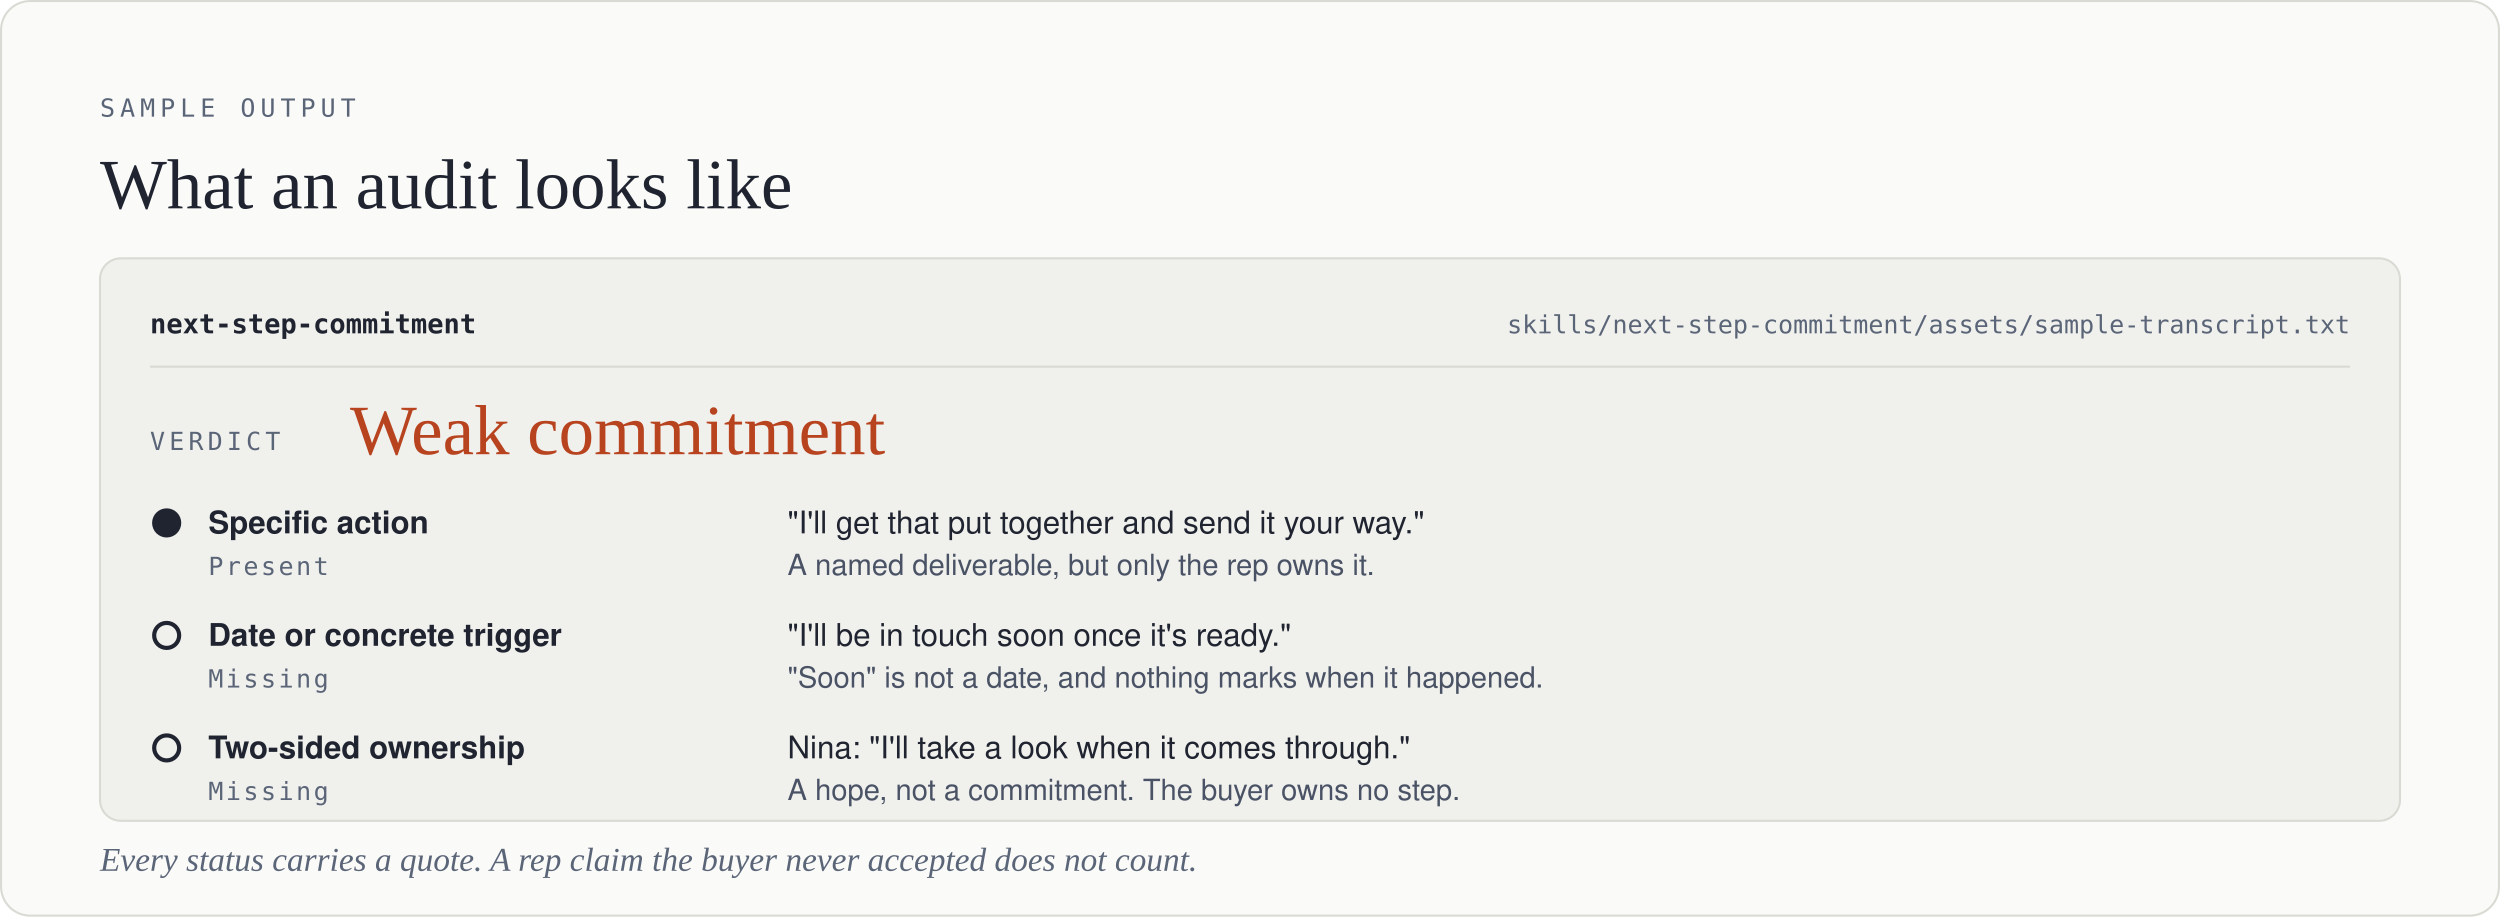
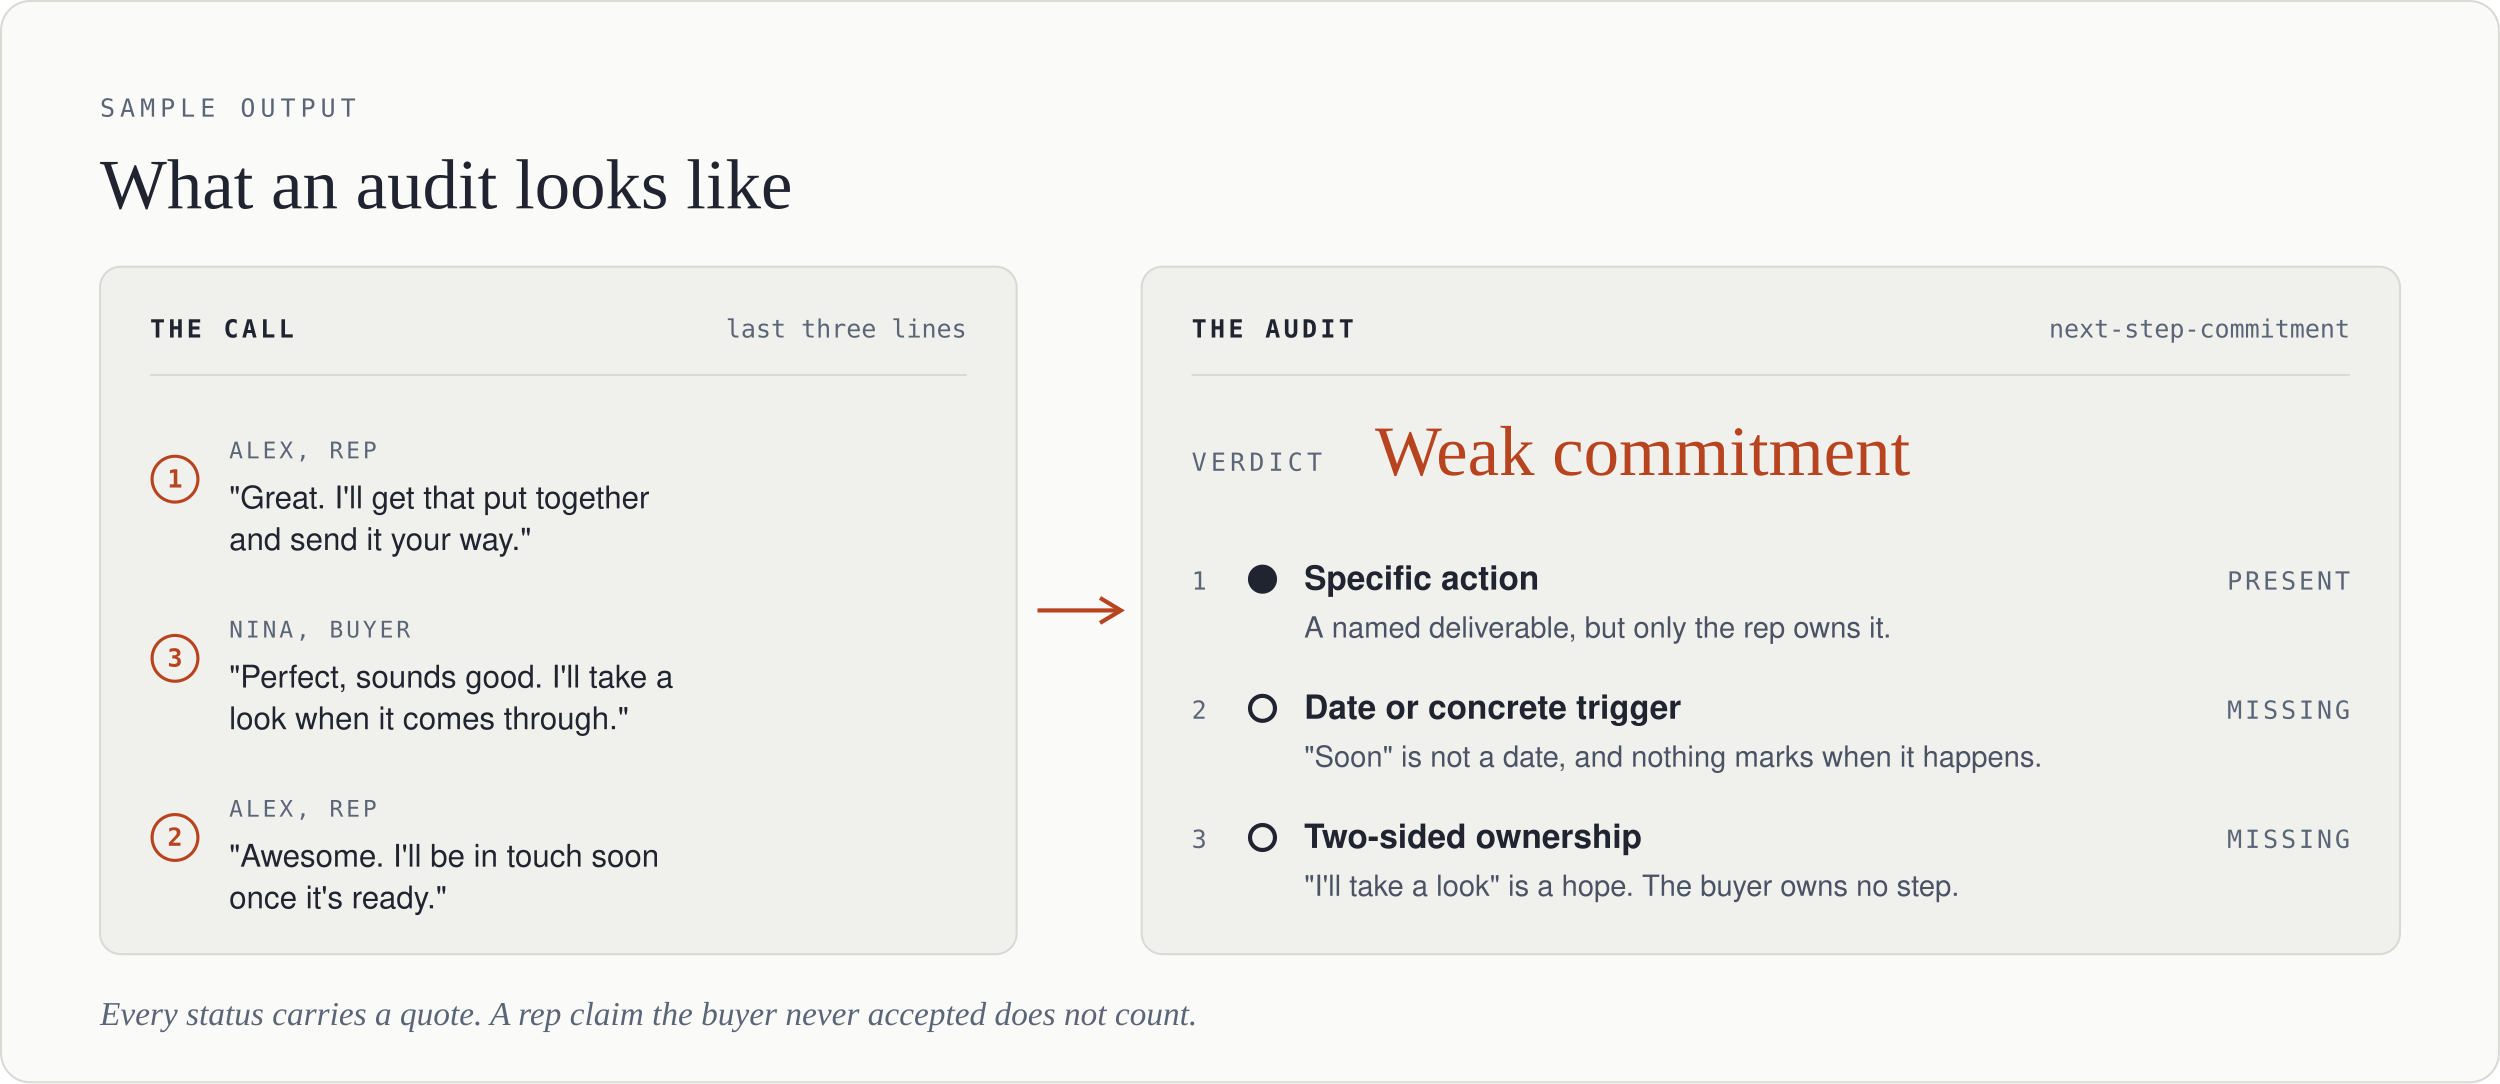
- <svg xmlns="http://www.w3.org/2000/svg" viewBox="0 0 1200 440" width="1200" height="440" role="img" aria-label="Sample audit: next-step-commitment scores a call as a weak commitment, with a quote for each element">
-   <rect x="0.5" y="0.5" width="1199" height="439" rx="14" fill="#fafaf8" stroke="#d9dad4" />
+ <svg xmlns="http://www.w3.org/2000/svg" viewBox="0 0 1200 520" width="1200" height="520" role="img" aria-label="Sample audit: the last lines of a call, and the next-step-commitment audit that scores it a weak commitment with a quote for each element">
+   <rect x="0.5" y="0.5" width="1199" height="519" rx="14" fill="#fafaf8" stroke="#d9dad4" />
  <text x="48" y="56" font-family="ui-monospace, SFMono-Regular, Menlo, Consolas, monospace" font-size="12" fill="#5b6578" letter-spacing="2.4">SAMPLE OUTPUT</text>
  <text x="48" y="100" font-family="Georgia, 'Times New Roman', serif" font-size="34" fill="#1f2430">What an audit looks like</text>
-   <rect x="48" y="124" width="1104" height="270" rx="10" fill="#f0f0ec" stroke="#d9dad4" />
-   <text x="72" y="160" font-family="ui-monospace, SFMono-Regular, Menlo, Consolas, monospace" font-size="13" fill="#1f2430" font-weight="600">next-step-commitment</text>
-   <text x="1128" y="160" text-anchor="end" font-family="ui-monospace, SFMono-Regular, Menlo, Consolas, monospace" font-size="12" fill="#5b6578">skills/next-step-commitment/assets/sample-transcript.txt</text>
-   <line x1="72" y1="176" x2="1128" y2="176" stroke="#d9dad4" />
-   <text x="72" y="216" font-family="ui-monospace, SFMono-Regular, Menlo, Consolas, monospace" font-size="12" fill="#5b6578" letter-spacing="2">VERDICT</text>
-   <text x="168" y="218" font-family="Georgia, 'Times New Roman', serif" font-size="34" fill="#b8431f">Weak commitment</text>
-   <circle cx="80" cy="251" r="6" fill="#1f2430" stroke="#1f2430" stroke-width="2" />
-   <text x="100" y="256" font-family="-apple-system, 'Segoe UI', Helvetica, Arial, sans-serif" font-size="15" fill="#1f2430" font-weight="600">Specific action</text>
-   <text x="100" y="276" font-family="ui-monospace, SFMono-Regular, Menlo, Consolas, monospace" font-size="12" fill="#5b6578" letter-spacing="1.2">Present</text>
-   <text x="378" y="256" font-family="-apple-system, 'Segoe UI', Helvetica, Arial, sans-serif" font-size="15" fill="#1f2430">"I'll get that put together and send it your way."</text>
-   <text x="378" y="276" font-family="-apple-system, 'Segoe UI', Helvetica, Arial, sans-serif" font-size="14" fill="#4a5365">A named deliverable, but only the rep owns it.</text>
-   <circle cx="80" cy="305" r="6" fill="none" stroke="#1f2430" stroke-width="2" />
-   <text x="100" y="310" font-family="-apple-system, 'Segoe UI', Helvetica, Arial, sans-serif" font-size="15" fill="#1f2430" font-weight="600">Date or concrete trigger</text>
-   <text x="100" y="330" font-family="ui-monospace, SFMono-Regular, Menlo, Consolas, monospace" font-size="12" fill="#5b6578" letter-spacing="1.2">Missing</text>
-   <text x="378" y="310" font-family="-apple-system, 'Segoe UI', Helvetica, Arial, sans-serif" font-size="15" fill="#1f2430">"I'll be in touch soon once it's ready."</text>
-   <text x="378" y="330" font-family="-apple-system, 'Segoe UI', Helvetica, Arial, sans-serif" font-size="14" fill="#4a5365">"Soon" is not a date, and nothing marks when it happened.</text>
-   <circle cx="80" cy="359" r="6" fill="none" stroke="#1f2430" stroke-width="2" />
-   <text x="100" y="364" font-family="-apple-system, 'Segoe UI', Helvetica, Arial, sans-serif" font-size="15" fill="#1f2430" font-weight="600">Two-sided ownership</text>
-   <text x="100" y="384" font-family="ui-monospace, SFMono-Regular, Menlo, Consolas, monospace" font-size="12" fill="#5b6578" letter-spacing="1.2">Missing</text>
-   <text x="378" y="364" font-family="-apple-system, 'Segoe UI', Helvetica, Arial, sans-serif" font-size="15" fill="#1f2430">Nina: "I'll take a look when it comes through."</text>
-   <text x="378" y="384" font-family="-apple-system, 'Segoe UI', Helvetica, Arial, sans-serif" font-size="14" fill="#4a5365">A hope, not a commitment. The buyer owns no step.</text>
-   <text x="48" y="418" font-family="Georgia, 'Times New Roman', serif" font-size="16" fill="#5b6578" font-style="italic">Every status carries a quote. A rep claim the buyer never accepted does not count.</text>
+   <rect x="48" y="128" width="440" height="330" rx="10" fill="#f0f0ec" stroke="#d9dad4" />
+   <line x1="72" y1="180" x2="464" y2="180" stroke="#d9dad4" />
+   <rect x="548" y="128" width="604" height="330" rx="10" fill="#f0f0ec" stroke="#d9dad4" />
+   <line x1="572" y1="180" x2="1128" y2="180" stroke="#d9dad4" />
+   <text x="72" y="162" font-family="ui-monospace, SFMono-Regular, Menlo, Consolas, monospace" font-size="12" fill="#1f2430" font-weight="600" letter-spacing="1.6">THE CALL</text>
+   <text x="464" y="162" text-anchor="end" font-family="ui-monospace, SFMono-Regular, Menlo, Consolas, monospace" font-size="12" fill="#5b6578">last three lines</text>
+   <circle cx="84" cy="230" r="11" fill="none" stroke="#b8431f" stroke-width="1.5" />
+   <text x="84" y="234" text-anchor="middle" font-family="ui-monospace, SFMono-Regular, Menlo, Consolas, monospace" font-size="12" fill="#b8431f" font-weight="700">1</text>
+   <text x="110" y="220" font-family="ui-monospace, SFMono-Regular, Menlo, Consolas, monospace" font-size="11" fill="#5b6578" letter-spacing="1.4">ALEX, REP</text>
+   <text x="110" y="244" font-family="-apple-system, 'Segoe UI', Helvetica, Arial, sans-serif" font-size="15" fill="#1f2430">"Great. I'll get that put together</text>
+   <text x="110" y="264" font-family="-apple-system, 'Segoe UI', Helvetica, Arial, sans-serif" font-size="15" fill="#1f2430">and send it your way."</text>
+   <circle cx="84" cy="316" r="11" fill="none" stroke="#b8431f" stroke-width="1.5" />
+   <text x="84" y="320" text-anchor="middle" font-family="ui-monospace, SFMono-Regular, Menlo, Consolas, monospace" font-size="12" fill="#b8431f" font-weight="700">3</text>
+   <text x="110" y="306" font-family="ui-monospace, SFMono-Regular, Menlo, Consolas, monospace" font-size="11" fill="#5b6578" letter-spacing="1.4">NINA, BUYER</text>
+   <text x="110" y="330" font-family="-apple-system, 'Segoe UI', Helvetica, Arial, sans-serif" font-size="15" fill="#1f2430">"Perfect, sounds good. I'll take a</text>
+   <text x="110" y="350" font-family="-apple-system, 'Segoe UI', Helvetica, Arial, sans-serif" font-size="15" fill="#1f2430">look when it comes through."</text>
+   <circle cx="84" cy="402" r="11" fill="none" stroke="#b8431f" stroke-width="1.5" />
+   <text x="84" y="406" text-anchor="middle" font-family="ui-monospace, SFMono-Regular, Menlo, Consolas, monospace" font-size="12" fill="#b8431f" font-weight="700">2</text>
+   <text x="110" y="392" font-family="ui-monospace, SFMono-Regular, Menlo, Consolas, monospace" font-size="11" fill="#5b6578" letter-spacing="1.4">ALEX, REP</text>
+   <text x="110" y="416" font-family="-apple-system, 'Segoe UI', Helvetica, Arial, sans-serif" font-size="15" fill="#1f2430">"Awesome. I'll be in touch soon</text>
+   <text x="110" y="436" font-family="-apple-system, 'Segoe UI', Helvetica, Arial, sans-serif" font-size="15" fill="#1f2430">once it's ready."</text>
+   <line x1="498" y1="293" x2="536" y2="293" stroke="#b8431f" stroke-width="2" />
+   <path d="M528 287 L538 293 L528 299" fill="none" stroke="#b8431f" stroke-width="2" />
+   <text x="572" y="162" font-family="ui-monospace, SFMono-Regular, Menlo, Consolas, monospace" font-size="12" fill="#1f2430" font-weight="600" letter-spacing="1.6">THE AUDIT</text>
+   <text x="1128" y="162" text-anchor="end" font-family="ui-monospace, SFMono-Regular, Menlo, Consolas, monospace" font-size="12" fill="#5b6578">next-step-commitment</text>
+   <text x="572" y="226" font-family="ui-monospace, SFMono-Regular, Menlo, Consolas, monospace" font-size="12" fill="#5b6578" letter-spacing="2">VERDICT</text>
+   <text x="660" y="228" font-family="Georgia, 'Times New Roman', serif" font-size="34" fill="#b8431f">Weak commitment</text>
+   <text x="572" y="283" font-family="ui-monospace, SFMono-Regular, Menlo, Consolas, monospace" font-size="12" fill="#5b6578">1</text>
+   <circle cx="606" cy="278" r="6" fill="#1f2430" stroke="#1f2430" stroke-width="2" />
+   <text x="626" y="283" font-family="-apple-system, 'Segoe UI', Helvetica, Arial, sans-serif" font-size="16" fill="#1f2430" font-weight="600">Specific action</text>
+   <text x="1128" y="283" text-anchor="end" font-family="ui-monospace, SFMono-Regular, Menlo, Consolas, monospace" font-size="12" fill="#5b6578" letter-spacing="1.4">PRESENT</text>
+   <text x="626" y="306" font-family="-apple-system, 'Segoe UI', Helvetica, Arial, sans-serif" font-size="14" fill="#4a5365">A named deliverable, but only the rep owns it.</text>
+   <text x="572" y="345" font-family="ui-monospace, SFMono-Regular, Menlo, Consolas, monospace" font-size="12" fill="#5b6578">2</text>
+   <circle cx="606" cy="340" r="6" fill="none" stroke="#1f2430" stroke-width="2" />
+   <text x="626" y="345" font-family="-apple-system, 'Segoe UI', Helvetica, Arial, sans-serif" font-size="16" fill="#1f2430" font-weight="600">Date or concrete trigger</text>
+   <text x="1128" y="345" text-anchor="end" font-family="ui-monospace, SFMono-Regular, Menlo, Consolas, monospace" font-size="12" fill="#5b6578" letter-spacing="1.4">MISSING</text>
+   <text x="626" y="368" font-family="-apple-system, 'Segoe UI', Helvetica, Arial, sans-serif" font-size="14" fill="#4a5365">"Soon" is not a date, and nothing marks when it happens.</text>
+   <text x="572" y="407" font-family="ui-monospace, SFMono-Regular, Menlo, Consolas, monospace" font-size="12" fill="#5b6578">3</text>
+   <circle cx="606" cy="402" r="6" fill="none" stroke="#1f2430" stroke-width="2" />
+   <text x="626" y="407" font-family="-apple-system, 'Segoe UI', Helvetica, Arial, sans-serif" font-size="16" fill="#1f2430" font-weight="600">Two-sided ownership</text>
+   <text x="1128" y="407" text-anchor="end" font-family="ui-monospace, SFMono-Regular, Menlo, Consolas, monospace" font-size="12" fill="#5b6578" letter-spacing="1.4">MISSING</text>
+   <text x="626" y="430" font-family="-apple-system, 'Segoe UI', Helvetica, Arial, sans-serif" font-size="14" fill="#4a5365">"I'll take a look" is a hope. The buyer owns no step.</text>
+   <text x="48" y="492" font-family="Georgia, 'Times New Roman', serif" font-size="16" fill="#5b6578" font-style="italic">Every status carries a quote. A rep claim the buyer never accepted does not count.</text>
</svg>
